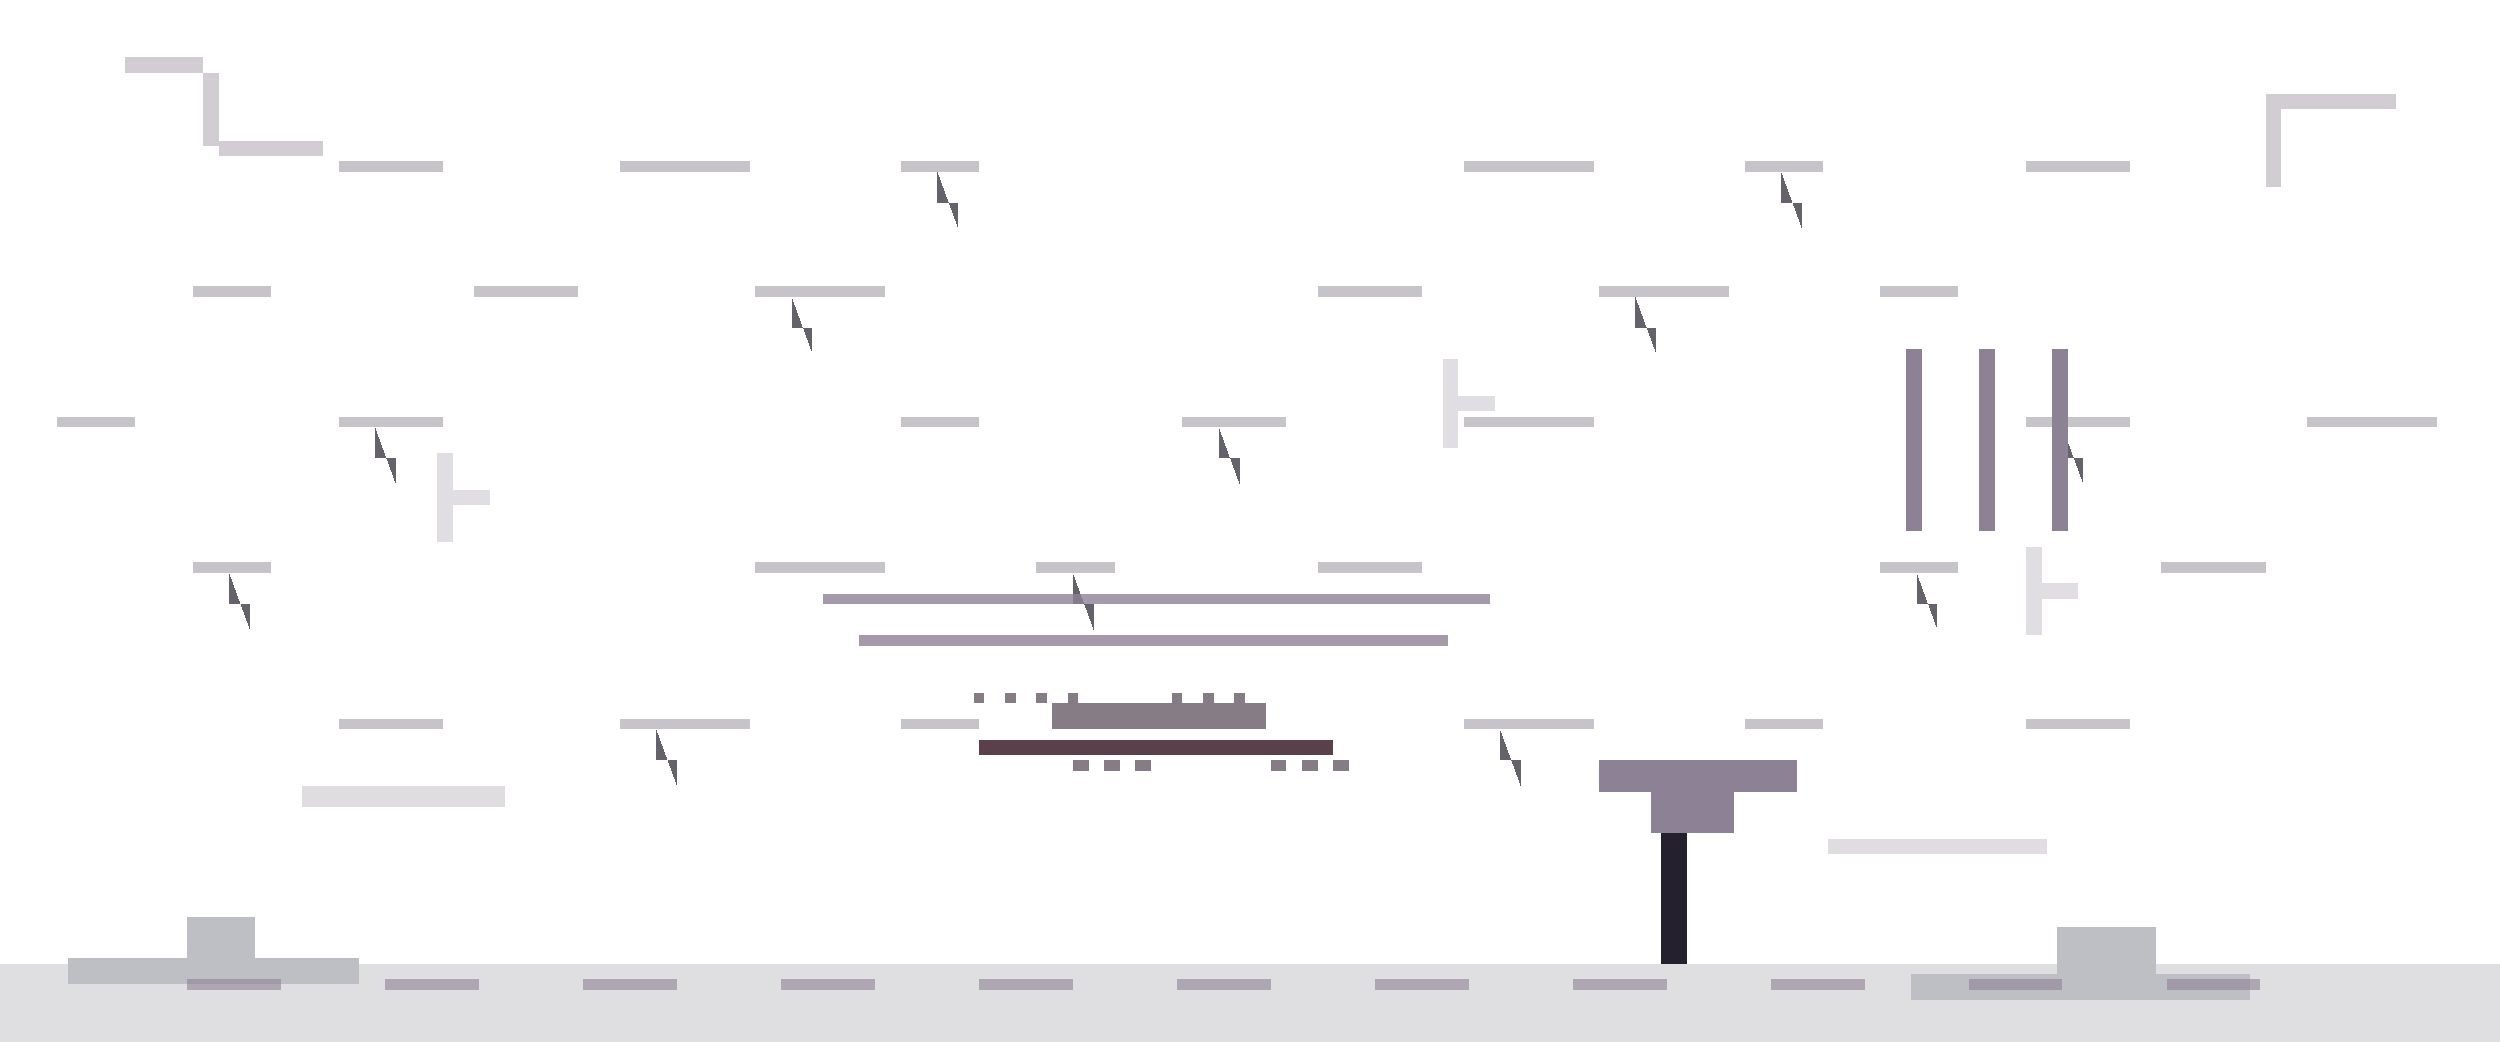
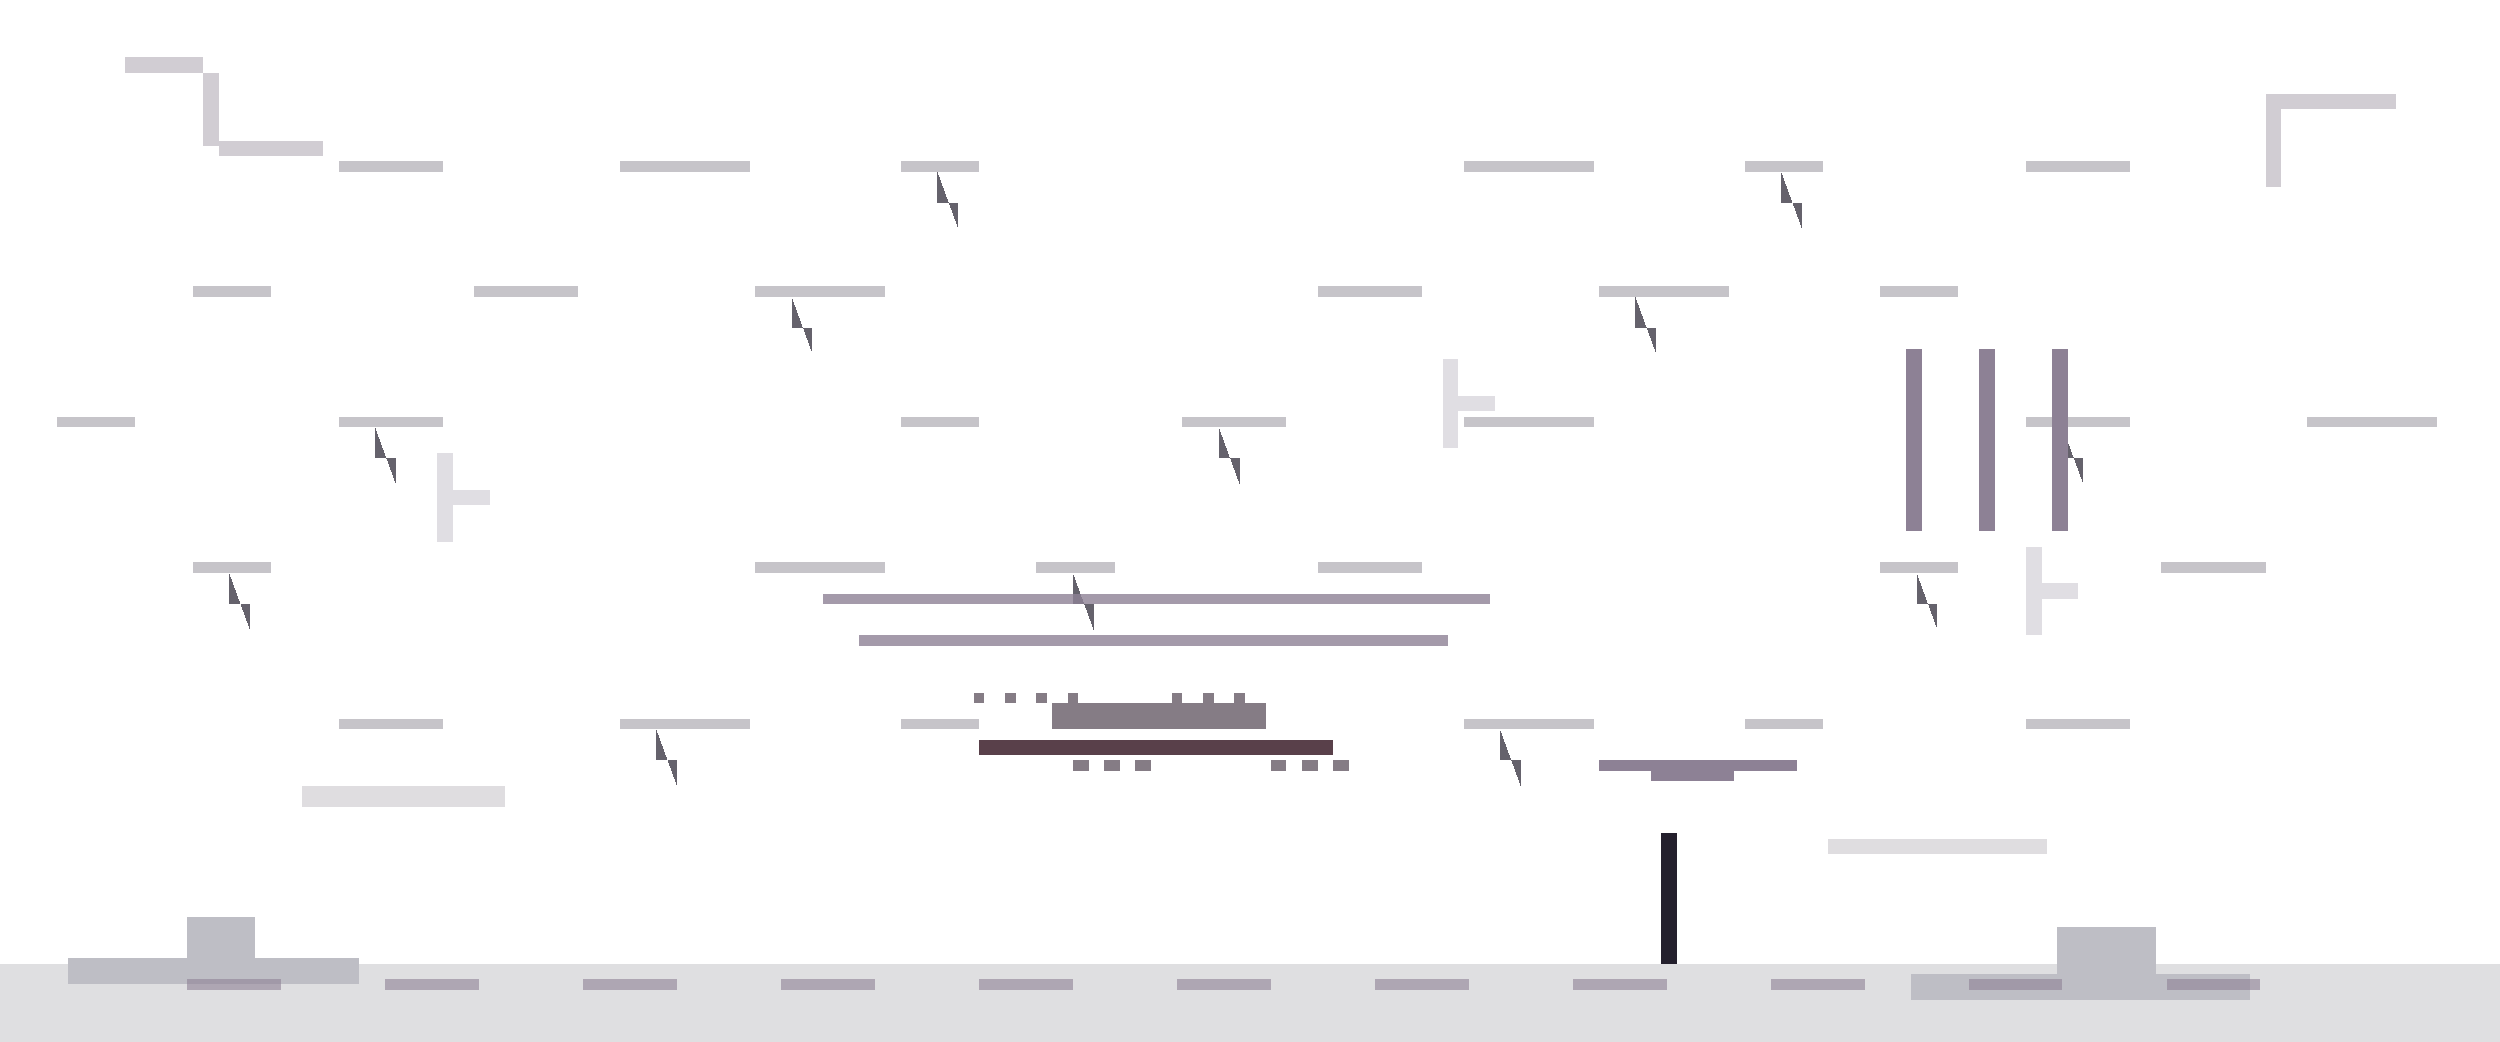
<svg xmlns="http://www.w3.org/2000/svg" viewBox="0 0 480 200" shape-rendering="crispEdges">
  <g opacity=".35">
    <rect x="0" y="185" width="480" height="15" fill="#11121d" opacity=".38" />
    <path d="M13 184h23v-8h13v8h20v5H13zM367 187h28v-9h19v9h18v5h-65z" fill="#454459" />
    <path d="M24 11h15v3H24zM39 14h3v14h-3zM42 27h20v3H42zM435 18h25v3h-25zM435 21h3v15h-3z" fill="#7a7180" />
    <rect x="58" y="151" width="39" height="4" fill="#7a7180" opacity=".7" />
    <rect x="351" y="161" width="42" height="3" fill="#7a7180" opacity=".7" />
    <path d="M84 87h3v7h7v3h-7v7h-3z" fill="#777082" opacity=".65" />
    <path d="M389 105h3v7h7v3h-7v7h-3z" fill="#777082" opacity=".65" />
    <path d="M277 69h3v7h7v3h-7v7h-3z" fill="#777082" opacity=".65" />
  </g>
  <rect x="65" y="31" width="20" height="2" fill="#575262" opacity=".34" />
  <rect x="119" y="31" width="25" height="2" fill="#575262" opacity=".34" />
  <rect x="173" y="31" width="15" height="2" fill="#575262" opacity=".34" />
  <path d="M180 33v6h4v5" fill="#24202d" opacity=".7" />
  <rect x="281" y="31" width="25" height="2" fill="#575262" opacity=".34" />
  <rect x="335" y="31" width="15" height="2" fill="#575262" opacity=".34" />
  <path d="M342 33v6h4v5" fill="#24202d" opacity=".7" />
  <rect x="389" y="31" width="20" height="2" fill="#575262" opacity=".34" />
  <rect x="37" y="55" width="15" height="2" fill="#575262" opacity=".34" />
  <rect x="91" y="55" width="20" height="2" fill="#575262" opacity=".34" />
  <rect x="145" y="55" width="25" height="2" fill="#575262" opacity=".34" />
  <path d="M152 57v6h4v5" fill="#24202d" opacity=".7" />
  <rect x="253" y="55" width="20" height="2" fill="#575262" opacity=".34" />
  <rect x="307" y="55" width="25" height="2" fill="#575262" opacity=".34" />
  <path d="M314 57v6h4v5" fill="#24202d" opacity=".7" />
  <rect x="361" y="55" width="15" height="2" fill="#575262" opacity=".34" />
  <rect x="11" y="80" width="15" height="2" fill="#575262" opacity=".34" />
  <rect x="65" y="80" width="20" height="2" fill="#575262" opacity=".34" />
  <path d="M72 82v6h4v5" fill="#24202d" opacity=".7" />
  <rect x="173" y="80" width="15" height="2" fill="#575262" opacity=".34" />
  <rect x="227" y="80" width="20" height="2" fill="#575262" opacity=".34" />
  <path d="M234 82v6h4v5" fill="#24202d" opacity=".7" />
  <rect x="281" y="80" width="25" height="2" fill="#575262" opacity=".34" />
  <rect x="389" y="80" width="20" height="2" fill="#575262" opacity=".34" />
  <path d="M396 82v6h4v5" fill="#24202d" opacity=".7" />
  <rect x="443" y="80" width="25" height="2" fill="#575262" opacity=".34" />
  <rect x="37" y="108" width="15" height="2" fill="#575262" opacity=".34" />
  <path d="M44 110v6h4v5" fill="#24202d" opacity=".7" />
  <rect x="145" y="108" width="25" height="2" fill="#575262" opacity=".34" />
  <rect x="199" y="108" width="15" height="2" fill="#575262" opacity=".34" />
  <path d="M206 110v6h4v5" fill="#24202d" opacity=".7" />
  <rect x="253" y="108" width="20" height="2" fill="#575262" opacity=".34" />
  <rect x="361" y="108" width="15" height="2" fill="#575262" opacity=".34" />
  <path d="M368 110v6h4v5" fill="#24202d" opacity=".7" />
  <rect x="415" y="108" width="20" height="2" fill="#575262" opacity=".34" />
  <rect x="65" y="138" width="20" height="2" fill="#575262" opacity=".34" />
  <rect x="119" y="138" width="25" height="2" fill="#575262" opacity=".34" />
  <path d="M126 140v6h4v5" fill="#24202d" opacity=".7" />
  <rect x="173" y="138" width="15" height="2" fill="#575262" opacity=".34" />
  <rect x="281" y="138" width="25" height="2" fill="#575262" opacity=".34" />
  <path d="M288 140v6h4v5" fill="#24202d" opacity=".7" />
  <rect x="335" y="138" width="15" height="2" fill="#575262" opacity=".34" />
  <rect x="389" y="138" width="20" height="2" fill="#575262" opacity=".34" />
  <rect x="36" y="188" width="18" height="2" fill="#8d8195" opacity=".6" />
  <rect x="74" y="188" width="18" height="2" fill="#8d8195" opacity=".6" />
  <rect x="112" y="188" width="18" height="2" fill="#8d8195" opacity=".6" />
  <rect x="150" y="188" width="18" height="2" fill="#8d8195" opacity=".6" />
  <rect x="188" y="188" width="18" height="2" fill="#8d8195" opacity=".6" />
  <rect x="226" y="188" width="18" height="2" fill="#8d8195" opacity=".6" />
  <rect x="264" y="188" width="18" height="2" fill="#8d8195" opacity=".6" />
  <rect x="302" y="188" width="18" height="2" fill="#8d8195" opacity=".6" />
  <rect x="340" y="188" width="18" height="2" fill="#8d8195" opacity=".6" />
  <rect x="378" y="188" width="18" height="2" fill="#8d8195" opacity=".6" />
  <rect x="416" y="188" width="18" height="2" fill="#8d8195" opacity=".6" />
  <path d="M158 114h128v2H158zM165 122h113v2H165z" fill="#8d8195" opacity=".8" />
  <rect x="188" y="142" width="68" height="3" fill="#59404a" />
  <rect x="202" y="135" width="41" height="5" fill="#665b66" opacity=".8" />
-   <path d="M307 146h38v6h-12v8h-16v-8h-10z" fill="#8d8195" />
-   <rect x="319" y="160" width="5" height="25" fill="#24202d" />
+   <path d="M307 146h38v2h-12v2h-16v-2h-10z" fill="#8d8195" />
+   <rect x="319" y="160" width="3" height="25" fill="#24202d" />
  <rect x="187" y="133" width="2" height="2" fill="#665b66" opacity=".8" />
  <rect x="206" y="146" width="3" height="2" fill="#665b66" opacity=".8" />
  <rect x="225" y="133" width="2" height="2" fill="#665b66" opacity=".8" />
  <rect x="244" y="146" width="3" height="2" fill="#665b66" opacity=".8" />
  <rect x="193" y="133" width="2" height="2" fill="#665b66" opacity=".8" />
  <rect x="212" y="146" width="3" height="2" fill="#665b66" opacity=".8" />
  <rect x="231" y="133" width="2" height="2" fill="#665b66" opacity=".8" />
  <rect x="250" y="146" width="3" height="2" fill="#665b66" opacity=".8" />
  <rect x="199" y="133" width="2" height="2" fill="#665b66" opacity=".8" />
  <rect x="218" y="146" width="3" height="2" fill="#665b66" opacity=".8" />
  <rect x="237" y="133" width="2" height="2" fill="#665b66" opacity=".8" />
  <rect x="256" y="146" width="3" height="2" fill="#665b66" opacity=".8" />
  <rect x="205" y="133" width="2" height="2" fill="#665b66" opacity=".8" />
  <path d="M366 67v35h3V67z" fill="#8d8195" />
  <path d="M380 67v35h3V67z" fill="#8d8195" />
  <path d="M394 67v35h3V67z" fill="#8d8195" />
</svg>
